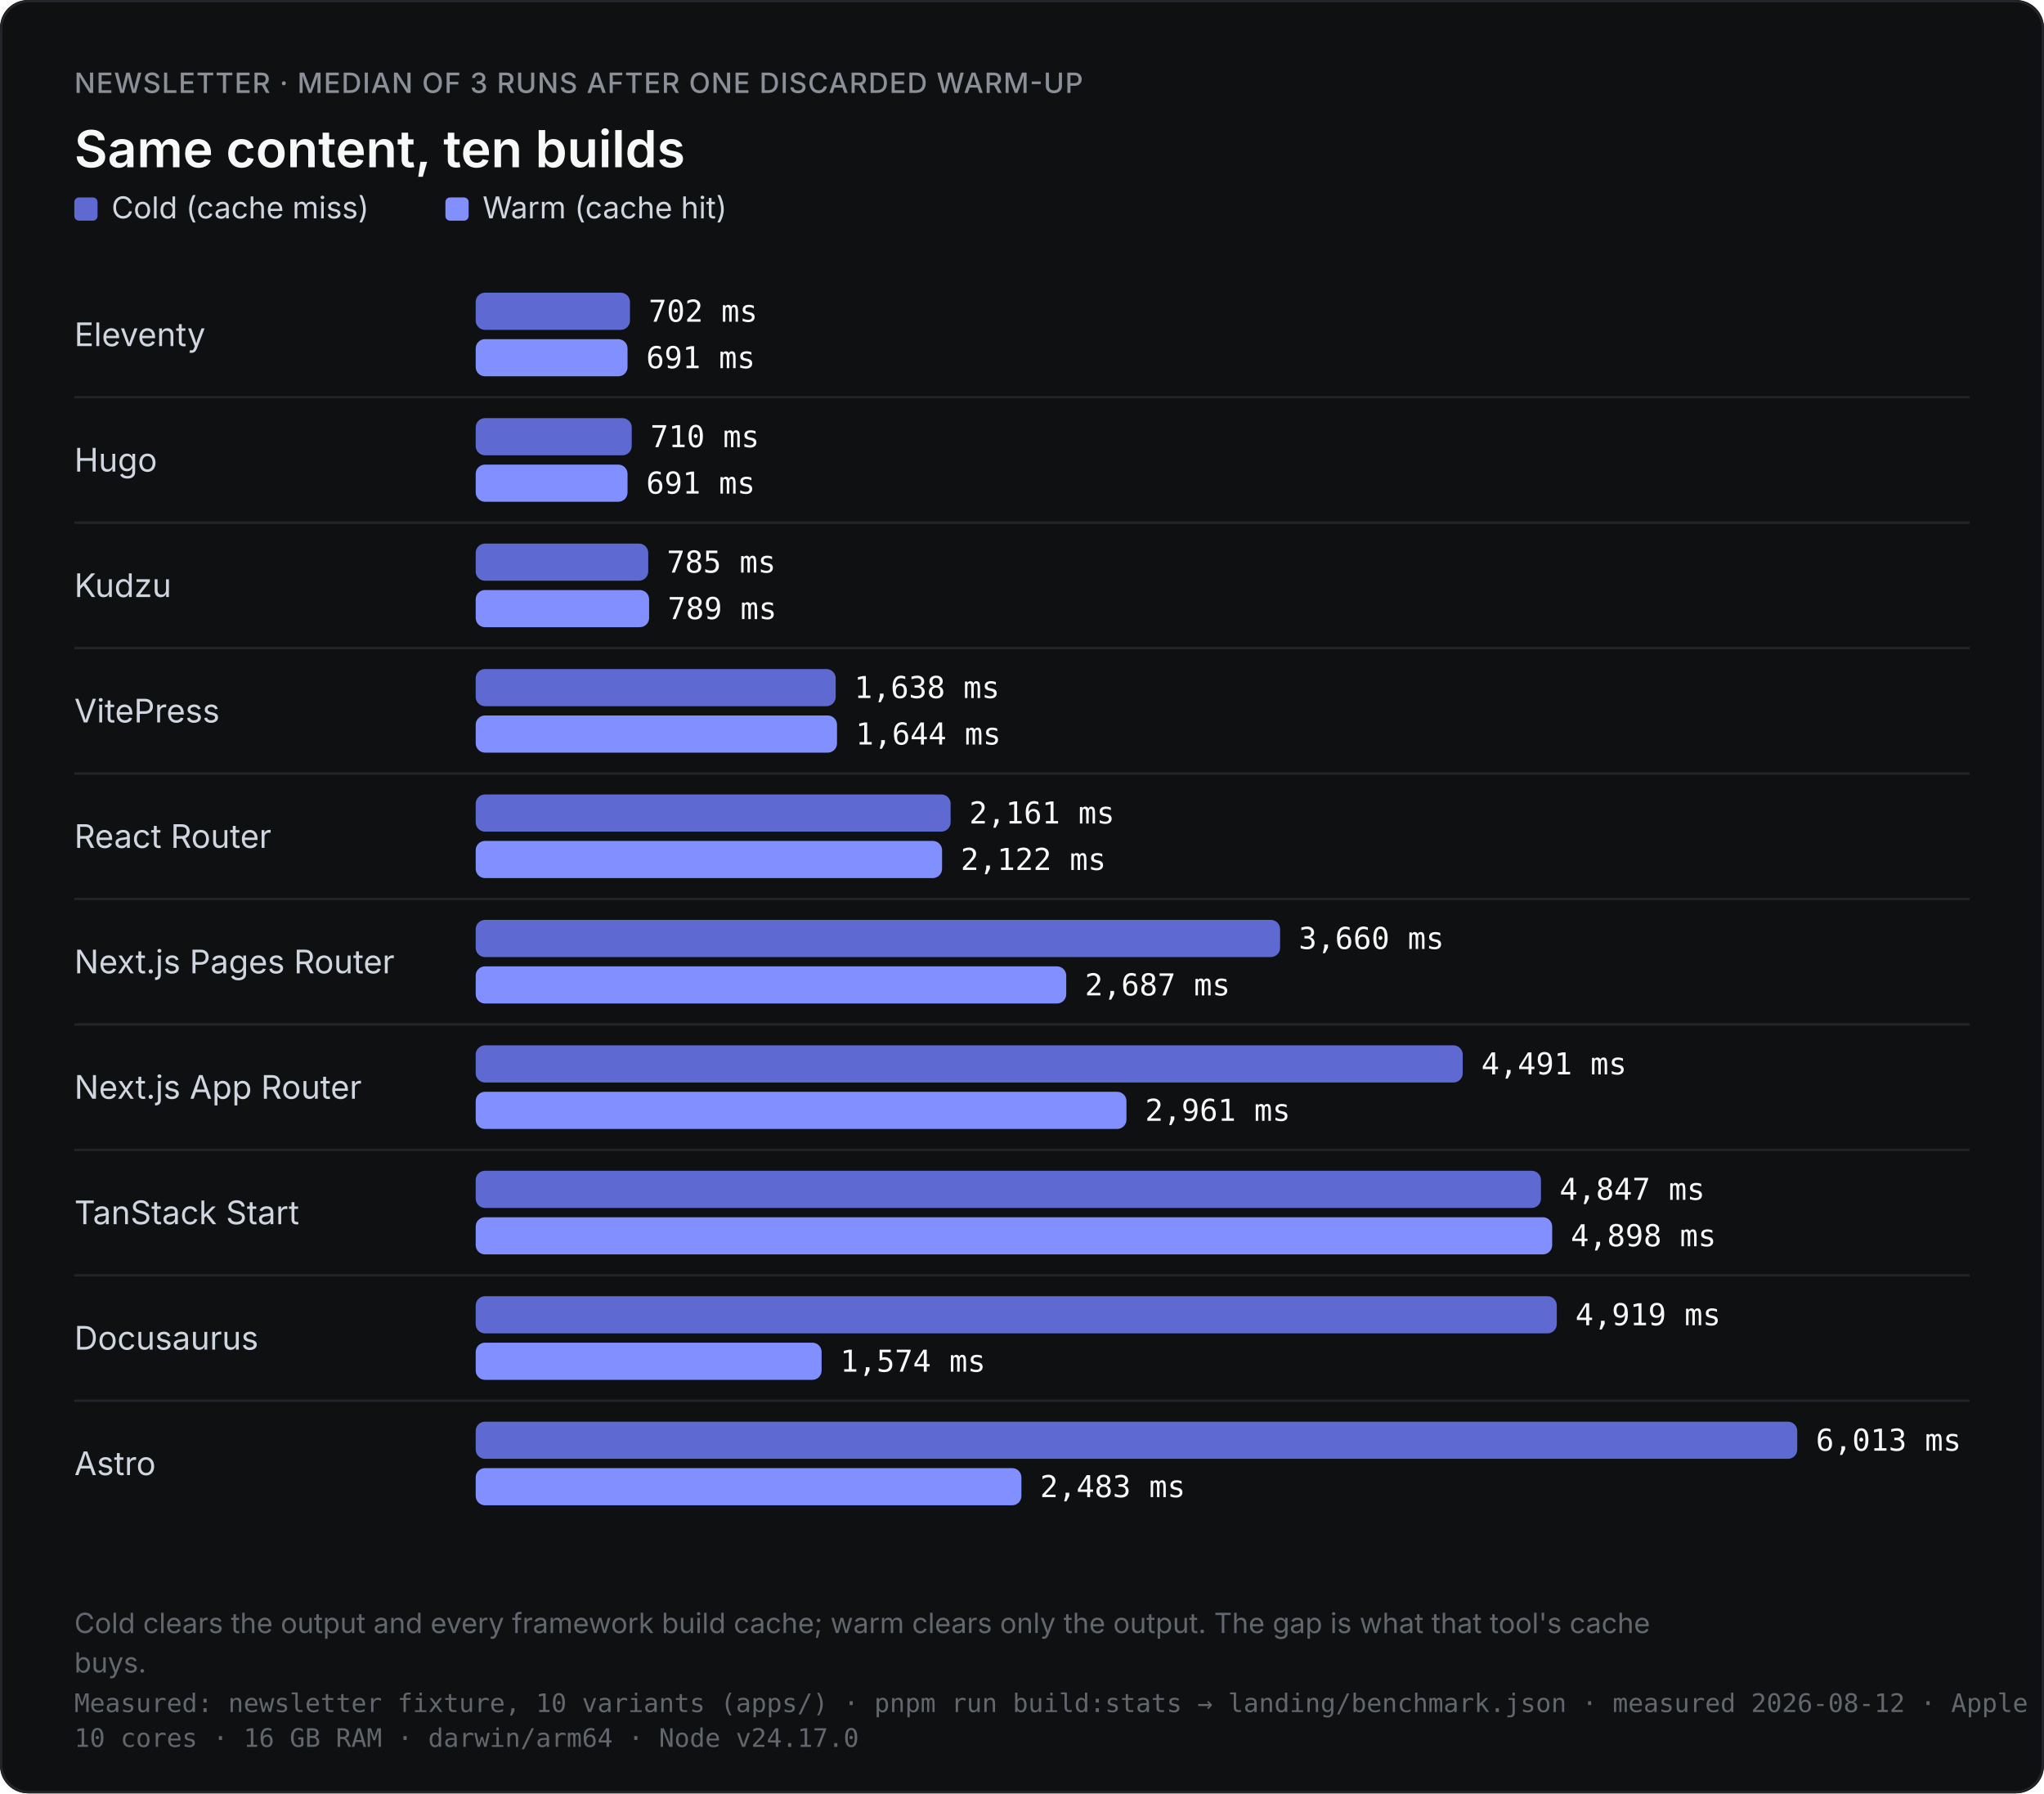
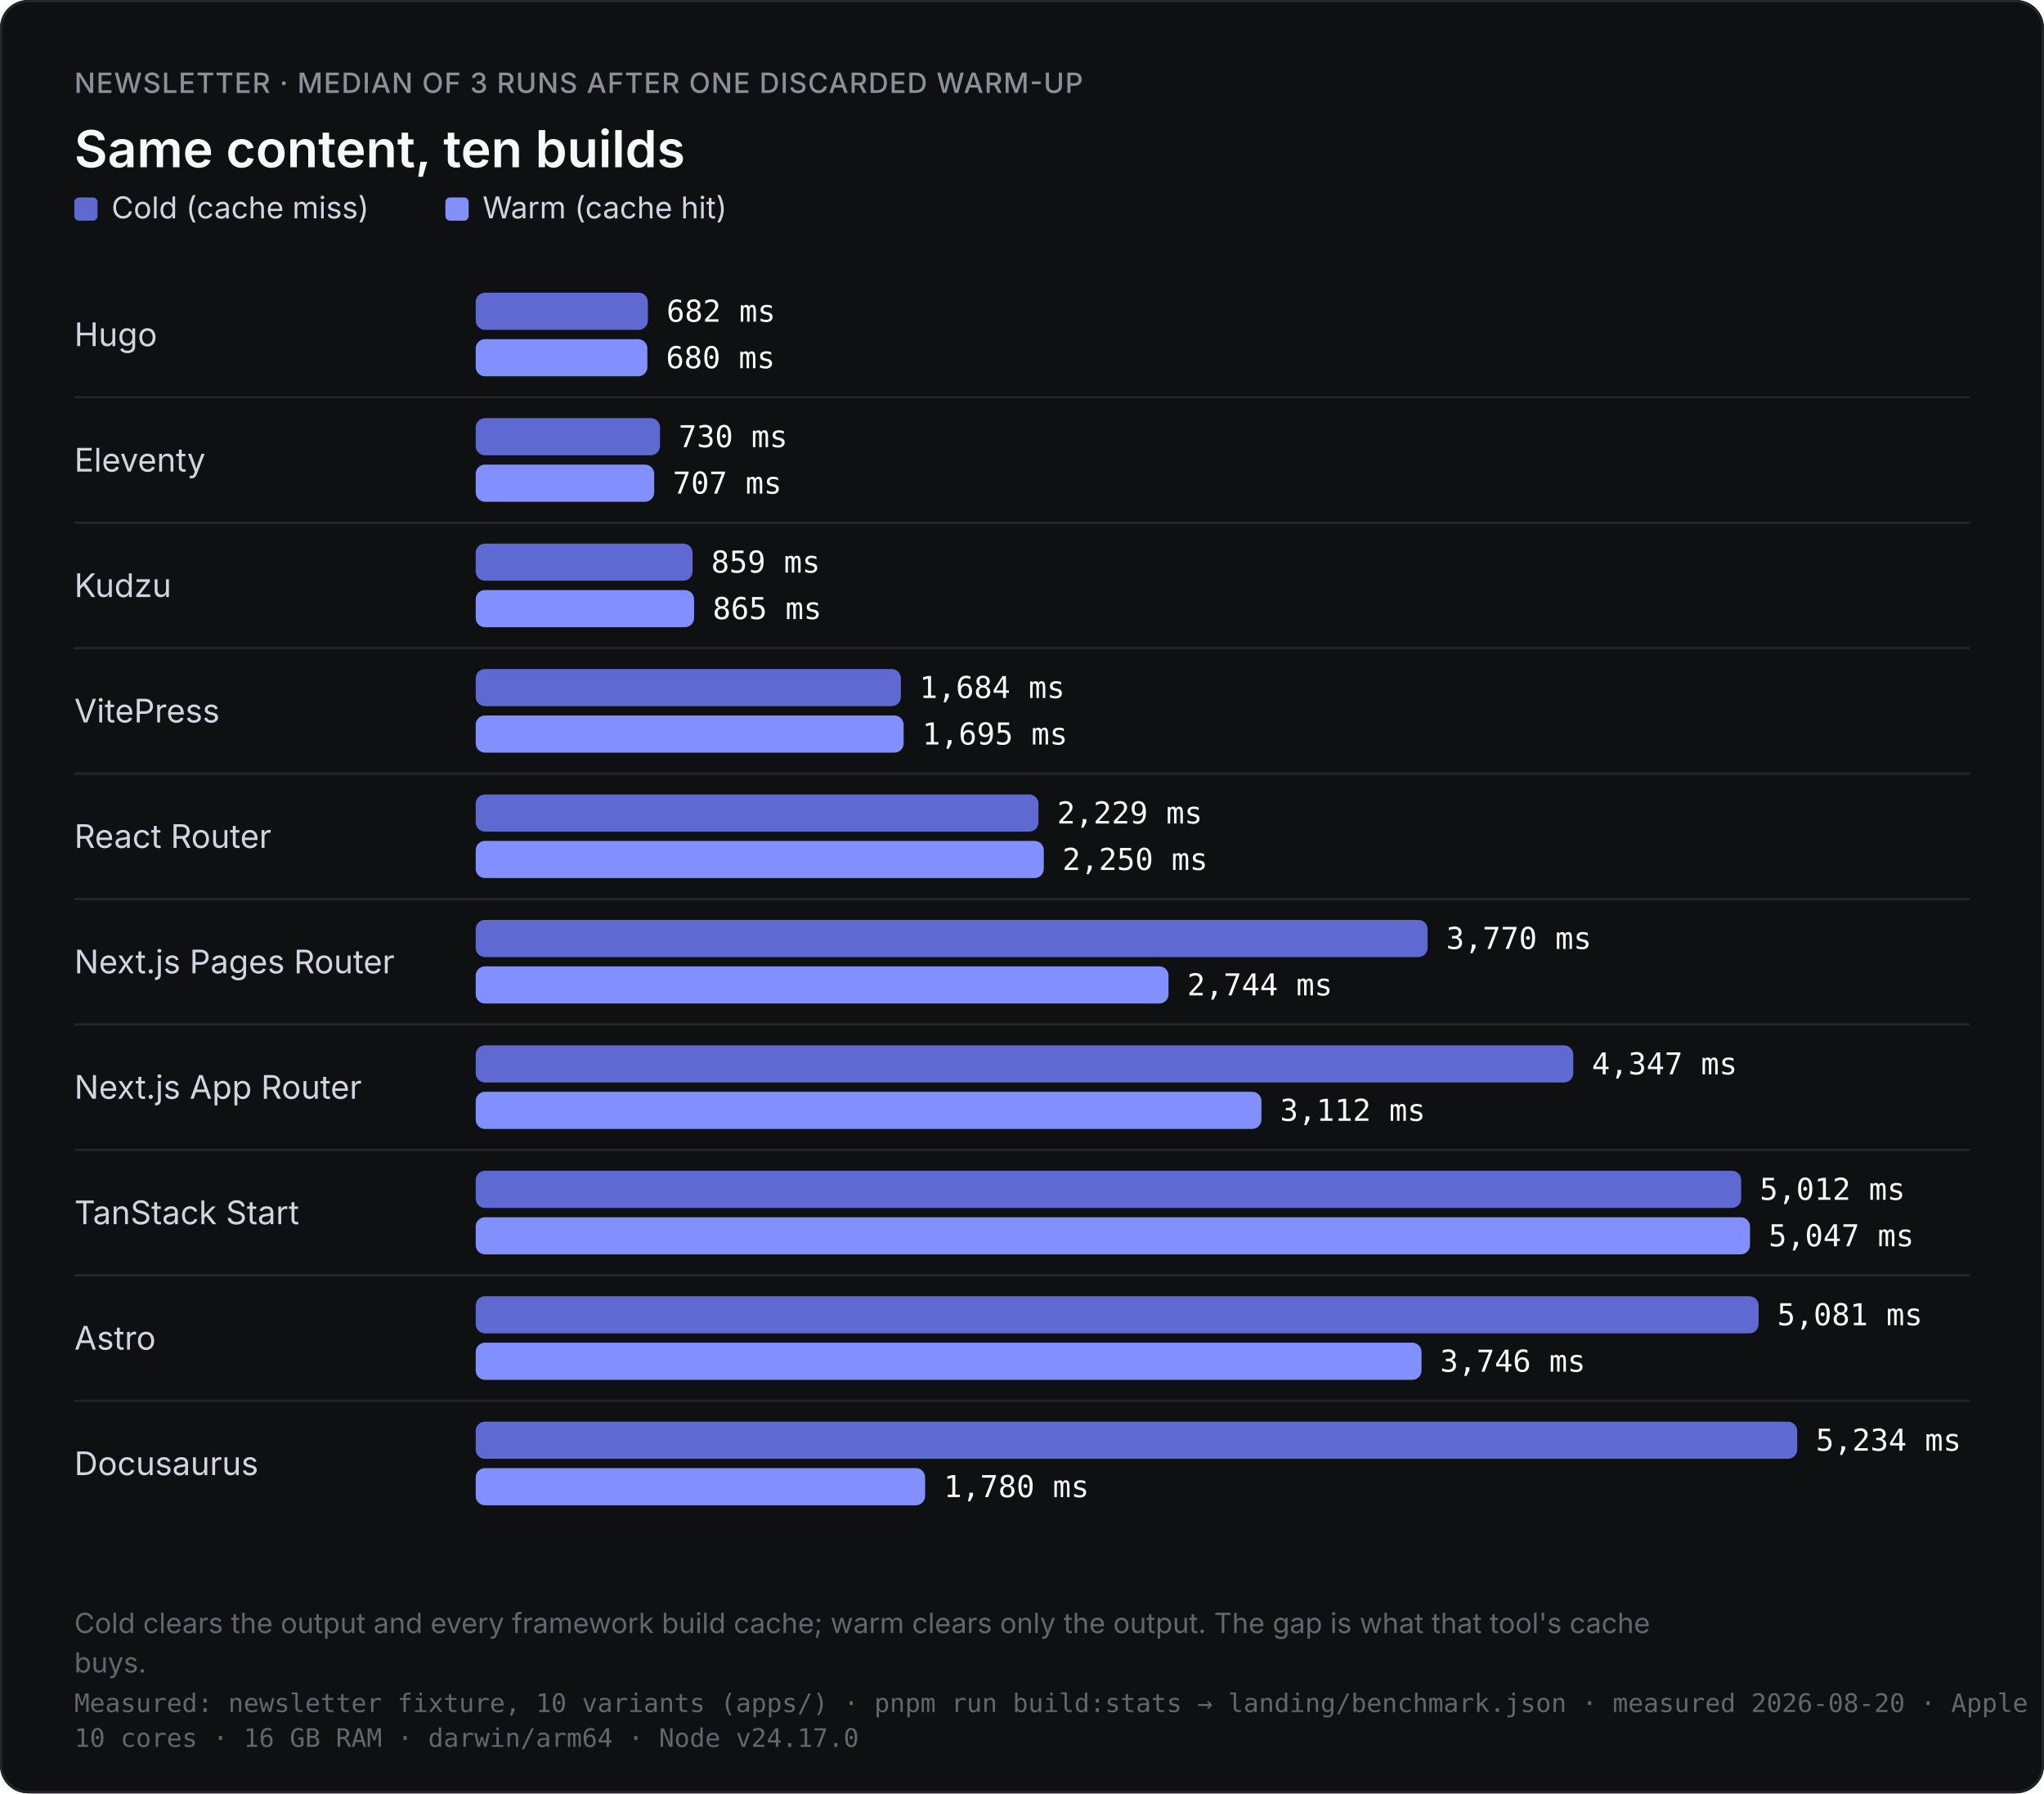
<svg xmlns="http://www.w3.org/2000/svg" width="880" height="772" viewBox="0 0 880 772" role="img" aria-label="Same content, ten builds">
  <rect x="0" y="0" width="880" height="772" rx="12" fill="#010102" />
  <rect x="0.5" y="0.5" width="879" height="771" rx="12" fill="#0f1011" stroke="#23252a" stroke-width="1" />
  <text x="32" y="40" font-family="-apple-system, BlinkMacSystemFont, 'SF Pro Display', 'Segoe UI', Inter, Roboto, sans-serif" font-size="12" font-weight="500" fill="#8a8f98" letter-spacing="0.4">NEWSLETTER · MEDIAN OF 3 RUNS AFTER ONE DISCARDED WARM-UP</text>
  <text x="32" y="72" font-family="-apple-system, BlinkMacSystemFont, 'SF Pro Display', 'Segoe UI', Inter, Roboto, sans-serif" font-size="22" font-weight="600" fill="#f7f8f8">Same content, ten builds</text>
  <rect x="32" y="85" width="10" height="10" rx="2" fill="#5e6ad2" />
  <text x="48" y="94" font-family="-apple-system, BlinkMacSystemFont, 'SF Pro Display', 'Segoe UI', Inter, Roboto, sans-serif" font-size="13" font-weight="400" fill="#d0d6e0">Cold (cache miss)</text>
  <rect x="191.76" y="85" width="10" height="10" rx="2" fill="#828fff" />
  <text x="207.76" y="94" font-family="-apple-system, BlinkMacSystemFont, 'SF Pro Display', 'Segoe UI', Inter, Roboto, sans-serif" font-size="13" font-weight="400" fill="#d0d6e0">Warm (cache hit)</text>
-   <text x="32" y="149" font-family="-apple-system, BlinkMacSystemFont, 'SF Pro Display', 'Segoe UI', Inter, Roboto, sans-serif" font-size="14" font-weight="400" fill="#d0d6e0">Eleventy</text>
-   <rect x="204.8" y="126" width="66.42" height="16" rx="4" fill="#5e6ad2" />
-   <text x="279.224" y="138.5" font-family="ui-monospace, SFMono-Regular, 'SF Mono', Menlo, monospace" font-size="13" font-weight="400" fill="#f7f8f8">702 ms</text>
-   <rect x="204.8" y="146" width="65.38" height="16" rx="4" fill="#828fff" />
-   <text x="278.184" y="158.5" font-family="ui-monospace, SFMono-Regular, 'SF Mono', Menlo, monospace" font-size="13" font-weight="400" fill="#f7f8f8">691 ms</text>
+   <text x="32" y="149" font-family="-apple-system, BlinkMacSystemFont, 'SF Pro Display', 'Segoe UI', Inter, Roboto, sans-serif" font-size="14" font-weight="400" fill="#d0d6e0">Hugo</text>
+   <rect x="204.8" y="126" width="74.14" height="16" rx="4" fill="#5e6ad2" />
+   <text x="286.937" y="138.5" font-family="ui-monospace, SFMono-Regular, 'SF Mono', Menlo, monospace" font-size="13" font-weight="400" fill="#f7f8f8">682 ms</text>
+   <rect x="204.8" y="146" width="73.92" height="16" rx="4" fill="#828fff" />
+   <text x="286.719" y="158.5" font-family="ui-monospace, SFMono-Regular, 'SF Mono', Menlo, monospace" font-size="13" font-weight="400" fill="#f7f8f8">680 ms</text>
  <line x1="32" y1="171" x2="848" y2="171" stroke="#23252a" stroke-width="1" />
-   <text x="32" y="203" font-family="-apple-system, BlinkMacSystemFont, 'SF Pro Display', 'Segoe UI', Inter, Roboto, sans-serif" font-size="14" font-weight="400" fill="#d0d6e0">Hugo</text>
-   <rect x="204.8" y="180" width="67.18" height="16" rx="4" fill="#5e6ad2" />
-   <text x="279.981" y="192.5" font-family="ui-monospace, SFMono-Regular, 'SF Mono', Menlo, monospace" font-size="13" font-weight="400" fill="#f7f8f8">710 ms</text>
-   <rect x="204.8" y="200" width="65.38" height="16" rx="4" fill="#828fff" />
-   <text x="278.184" y="212.5" font-family="ui-monospace, SFMono-Regular, 'SF Mono', Menlo, monospace" font-size="13" font-weight="400" fill="#f7f8f8">691 ms</text>
+   <text x="32" y="203" font-family="-apple-system, BlinkMacSystemFont, 'SF Pro Display', 'Segoe UI', Inter, Roboto, sans-serif" font-size="14" font-weight="400" fill="#d0d6e0">Eleventy</text>
+   <rect x="204.8" y="180" width="79.35" height="16" rx="4" fill="#5e6ad2" />
+   <text x="292.154" y="192.5" font-family="ui-monospace, SFMono-Regular, 'SF Mono', Menlo, monospace" font-size="13" font-weight="400" fill="#f7f8f8">730 ms</text>
+   <rect x="204.8" y="200" width="76.85" height="16" rx="4" fill="#828fff" />
+   <text x="289.654" y="212.5" font-family="ui-monospace, SFMono-Regular, 'SF Mono', Menlo, monospace" font-size="13" font-weight="400" fill="#f7f8f8">707 ms</text>
  <line x1="32" y1="225" x2="848" y2="225" stroke="#23252a" stroke-width="1" />
  <text x="32" y="257" font-family="-apple-system, BlinkMacSystemFont, 'SF Pro Display', 'Segoe UI', Inter, Roboto, sans-serif" font-size="14" font-weight="400" fill="#d0d6e0">Kudzu</text>
-   <rect x="204.8" y="234" width="74.28" height="16" rx="4" fill="#5e6ad2" />
-   <text x="287.078" y="246.5" font-family="ui-monospace, SFMono-Regular, 'SF Mono', Menlo, monospace" font-size="13" font-weight="400" fill="#f7f8f8">785 ms</text>
-   <rect x="204.8" y="254" width="74.66" height="16" rx="4" fill="#828fff" />
-   <text x="287.456" y="266.5" font-family="ui-monospace, SFMono-Regular, 'SF Mono', Menlo, monospace" font-size="13" font-weight="400" fill="#f7f8f8">789 ms</text>
+   <rect x="204.8" y="234" width="93.38" height="16" rx="4" fill="#5e6ad2" />
+   <text x="306.177" y="246.5" font-family="ui-monospace, SFMono-Regular, 'SF Mono', Menlo, monospace" font-size="13" font-weight="400" fill="#f7f8f8">859 ms</text>
+   <rect x="204.8" y="254" width="94.03" height="16" rx="4" fill="#828fff" />
+   <text x="306.829" y="266.5" font-family="ui-monospace, SFMono-Regular, 'SF Mono', Menlo, monospace" font-size="13" font-weight="400" fill="#f7f8f8">865 ms</text>
  <line x1="32" y1="279" x2="848" y2="279" stroke="#23252a" stroke-width="1" />
  <text x="32" y="311" font-family="-apple-system, BlinkMacSystemFont, 'SF Pro Display', 'Segoe UI', Inter, Roboto, sans-serif" font-size="14" font-weight="400" fill="#d0d6e0">VitePress</text>
-   <rect x="204.8" y="288" width="154.99" height="16" rx="4" fill="#5e6ad2" />
-   <text x="367.79" y="300.5" font-family="ui-monospace, SFMono-Regular, 'SF Mono', Menlo, monospace" font-size="13" font-weight="400" fill="#f7f8f8">1,638 ms</text>
-   <rect x="204.8" y="308" width="155.56" height="16" rx="4" fill="#828fff" />
-   <text x="368.358" y="320.5" font-family="ui-monospace, SFMono-Regular, 'SF Mono', Menlo, monospace" font-size="13" font-weight="400" fill="#f7f8f8">1,644 ms</text>
+   <rect x="204.8" y="288" width="183.06" height="16" rx="4" fill="#5e6ad2" />
+   <text x="395.859" y="300.5" font-family="ui-monospace, SFMono-Regular, 'SF Mono', Menlo, monospace" font-size="13" font-weight="400" fill="#f7f8f8">1,684 ms</text>
+   <rect x="204.8" y="308" width="184.25" height="16" rx="4" fill="#828fff" />
+   <text x="397.054" y="320.5" font-family="ui-monospace, SFMono-Regular, 'SF Mono', Menlo, monospace" font-size="13" font-weight="400" fill="#f7f8f8">1,695 ms</text>
  <line x1="32" y1="333" x2="848" y2="333" stroke="#23252a" stroke-width="1" />
  <text x="32" y="365" font-family="-apple-system, BlinkMacSystemFont, 'SF Pro Display', 'Segoe UI', Inter, Roboto, sans-serif" font-size="14" font-weight="400" fill="#d0d6e0">React Router</text>
-   <rect x="204.8" y="342" width="204.48" height="16" rx="4" fill="#5e6ad2" />
-   <text x="417.277" y="354.5" font-family="ui-monospace, SFMono-Regular, 'SF Mono', Menlo, monospace" font-size="13" font-weight="400" fill="#f7f8f8">2,161 ms</text>
-   <rect x="204.8" y="362" width="200.79" height="16" rx="4" fill="#828fff" />
-   <text x="413.587" y="374.5" font-family="ui-monospace, SFMono-Regular, 'SF Mono', Menlo, monospace" font-size="13" font-weight="400" fill="#f7f8f8">2,122 ms</text>
+   <rect x="204.8" y="342" width="242.3" height="16" rx="4" fill="#5e6ad2" />
+   <text x="455.103" y="354.5" font-family="ui-monospace, SFMono-Regular, 'SF Mono', Menlo, monospace" font-size="13" font-weight="400" fill="#f7f8f8">2,229 ms</text>
+   <rect x="204.8" y="362" width="244.59" height="16" rx="4" fill="#828fff" />
+   <text x="457.385" y="374.5" font-family="ui-monospace, SFMono-Regular, 'SF Mono', Menlo, monospace" font-size="13" font-weight="400" fill="#f7f8f8">2,250 ms</text>
  <line x1="32" y1="387" x2="848" y2="387" stroke="#23252a" stroke-width="1" />
  <text x="32" y="419" font-family="-apple-system, BlinkMacSystemFont, 'SF Pro Display', 'Segoe UI', Inter, Roboto, sans-serif" font-size="14" font-weight="400" fill="#d0d6e0">Next.js Pages Router</text>
-   <rect x="204.8" y="396" width="346.32" height="16" rx="4" fill="#5e6ad2" />
-   <text x="559.115" y="408.5" font-family="ui-monospace, SFMono-Regular, 'SF Mono', Menlo, monospace" font-size="13" font-weight="400" fill="#f7f8f8">3,660 ms</text>
-   <rect x="204.8" y="416" width="254.25" height="16" rx="4" fill="#828fff" />
-   <text x="467.048" y="428.5" font-family="ui-monospace, SFMono-Regular, 'SF Mono', Menlo, monospace" font-size="13" font-weight="400" fill="#f7f8f8">2,687 ms</text>
+   <rect x="204.8" y="396" width="409.82" height="16" rx="4" fill="#5e6ad2" />
+   <text x="622.616" y="408.5" font-family="ui-monospace, SFMono-Regular, 'SF Mono', Menlo, monospace" font-size="13" font-weight="400" fill="#f7f8f8">3,770 ms</text>
+   <rect x="204.8" y="416" width="298.29" height="16" rx="4" fill="#828fff" />
+   <text x="511.085" y="428.5" font-family="ui-monospace, SFMono-Regular, 'SF Mono', Menlo, monospace" font-size="13" font-weight="400" fill="#f7f8f8">2,744 ms</text>
  <line x1="32" y1="441" x2="848" y2="441" stroke="#23252a" stroke-width="1" />
  <text x="32" y="473" font-family="-apple-system, BlinkMacSystemFont, 'SF Pro Display', 'Segoe UI', Inter, Roboto, sans-serif" font-size="14" font-weight="400" fill="#d0d6e0">Next.js App Router</text>
-   <rect x="204.8" y="450" width="424.95" height="16" rx="4" fill="#5e6ad2" />
-   <text x="637.746" y="462.5" font-family="ui-monospace, SFMono-Regular, 'SF Mono', Menlo, monospace" font-size="13" font-weight="400" fill="#f7f8f8">4,491 ms</text>
-   <rect x="204.8" y="470" width="280.17" height="16" rx="4" fill="#828fff" />
-   <text x="492.975" y="482.5" font-family="ui-monospace, SFMono-Regular, 'SF Mono', Menlo, monospace" font-size="13" font-weight="400" fill="#f7f8f8">2,961 ms</text>
+   <rect x="204.8" y="450" width="472.54" height="16" rx="4" fill="#5e6ad2" />
+   <text x="685.339" y="462.5" font-family="ui-monospace, SFMono-Regular, 'SF Mono', Menlo, monospace" font-size="13" font-weight="400" fill="#f7f8f8">4,347 ms</text>
+   <rect x="204.8" y="470" width="338.29" height="16" rx="4" fill="#828fff" />
+   <text x="551.089" y="482.5" font-family="ui-monospace, SFMono-Regular, 'SF Mono', Menlo, monospace" font-size="13" font-weight="400" fill="#f7f8f8">3,112 ms</text>
  <line x1="32" y1="495" x2="848" y2="495" stroke="#23252a" stroke-width="1" />
  <text x="32" y="527" font-family="-apple-system, BlinkMacSystemFont, 'SF Pro Display', 'Segoe UI', Inter, Roboto, sans-serif" font-size="14" font-weight="400" fill="#d0d6e0">TanStack Start</text>
-   <rect x="204.8" y="504" width="458.63" height="16" rx="4" fill="#5e6ad2" />
-   <text x="671.431" y="516.5" font-family="ui-monospace, SFMono-Regular, 'SF Mono', Menlo, monospace" font-size="13" font-weight="400" fill="#f7f8f8">4,847 ms</text>
-   <rect x="204.8" y="524" width="463.46" height="16" rx="4" fill="#828fff" />
-   <text x="676.257" y="536.5" font-family="ui-monospace, SFMono-Regular, 'SF Mono', Menlo, monospace" font-size="13" font-weight="400" fill="#f7f8f8">4,898 ms</text>
+   <rect x="204.8" y="504" width="544.83" height="16" rx="4" fill="#5e6ad2" />
+   <text x="757.628" y="516.5" font-family="ui-monospace, SFMono-Regular, 'SF Mono', Menlo, monospace" font-size="13" font-weight="400" fill="#f7f8f8">5,012 ms</text>
+   <rect x="204.8" y="524" width="548.63" height="16" rx="4" fill="#828fff" />
+   <text x="761.432" y="536.5" font-family="ui-monospace, SFMono-Regular, 'SF Mono', Menlo, monospace" font-size="13" font-weight="400" fill="#f7f8f8">5,047 ms</text>
  <line x1="32" y1="549" x2="848" y2="549" stroke="#23252a" stroke-width="1" />
-   <text x="32" y="581" font-family="-apple-system, BlinkMacSystemFont, 'SF Pro Display', 'Segoe UI', Inter, Roboto, sans-serif" font-size="14" font-weight="400" fill="#d0d6e0">Docusaurus</text>
-   <rect x="204.8" y="558" width="465.44" height="16" rx="4" fill="#5e6ad2" />
-   <text x="678.244" y="570.5" font-family="ui-monospace, SFMono-Regular, 'SF Mono', Menlo, monospace" font-size="13" font-weight="400" fill="#f7f8f8">4,919 ms</text>
-   <rect x="204.8" y="578" width="148.93" height="16" rx="4" fill="#828fff" />
-   <text x="361.734" y="590.5" font-family="ui-monospace, SFMono-Regular, 'SF Mono', Menlo, monospace" font-size="13" font-weight="400" fill="#f7f8f8">1,574 ms</text>
+   <text x="32" y="581" font-family="-apple-system, BlinkMacSystemFont, 'SF Pro Display', 'Segoe UI', Inter, Roboto, sans-serif" font-size="14" font-weight="400" fill="#d0d6e0">Astro</text>
+   <rect x="204.8" y="558" width="552.33" height="16" rx="4" fill="#5e6ad2" />
+   <text x="765.128" y="570.5" font-family="ui-monospace, SFMono-Regular, 'SF Mono', Menlo, monospace" font-size="13" font-weight="400" fill="#f7f8f8">5,081 ms</text>
+   <rect x="204.8" y="578" width="407.21" height="16" rx="4" fill="#828fff" />
+   <text x="620.008" y="590.5" font-family="ui-monospace, SFMono-Regular, 'SF Mono', Menlo, monospace" font-size="13" font-weight="400" fill="#f7f8f8">3,746 ms</text>
  <line x1="32" y1="603" x2="848" y2="603" stroke="#23252a" stroke-width="1" />
-   <text x="32" y="635" font-family="-apple-system, BlinkMacSystemFont, 'SF Pro Display', 'Segoe UI', Inter, Roboto, sans-serif" font-size="14" font-weight="400" fill="#d0d6e0">Astro</text>
+   <text x="32" y="635" font-family="-apple-system, BlinkMacSystemFont, 'SF Pro Display', 'Segoe UI', Inter, Roboto, sans-serif" font-size="14" font-weight="400" fill="#d0d6e0">Docusaurus</text>
  <rect x="204.8" y="612" width="568.96" height="16" rx="4" fill="#5e6ad2" />
-   <text x="781.76" y="624.5" font-family="ui-monospace, SFMono-Regular, 'SF Mono', Menlo, monospace" font-size="13" font-weight="400" fill="#f7f8f8">6,013 ms</text>
-   <rect x="204.8" y="632" width="234.95" height="16" rx="4" fill="#828fff" />
-   <text x="447.746" y="644.5" font-family="ui-monospace, SFMono-Regular, 'SF Mono', Menlo, monospace" font-size="13" font-weight="400" fill="#f7f8f8">2,483 ms</text>
-   <text x="32" y="737" font-family="ui-monospace, SFMono-Regular, 'SF Mono', Menlo, monospace" font-size="11" font-weight="400" fill="#62666d">Measured: newsletter fixture, 10 variants (apps/) · pnpm run build:stats → landing/benchmark.json · measured 2026-08-12 · Apple M4 ·</text>
+   <text x="781.76" y="624.5" font-family="ui-monospace, SFMono-Regular, 'SF Mono', Menlo, monospace" font-size="13" font-weight="400" fill="#f7f8f8">5,234 ms</text>
+   <rect x="204.8" y="632" width="193.49" height="16" rx="4" fill="#828fff" />
+   <text x="406.294" y="644.5" font-family="ui-monospace, SFMono-Regular, 'SF Mono', Menlo, monospace" font-size="13" font-weight="400" fill="#f7f8f8">1,780 ms</text>
+   <text x="32" y="737" font-family="ui-monospace, SFMono-Regular, 'SF Mono', Menlo, monospace" font-size="11" font-weight="400" fill="#62666d">Measured: newsletter fixture, 10 variants (apps/) · pnpm run build:stats → landing/benchmark.json · measured 2026-08-20 · Apple M4 ·</text>
  <text x="32" y="752" font-family="ui-monospace, SFMono-Regular, 'SF Mono', Menlo, monospace" font-size="11" font-weight="400" fill="#62666d">10 cores · 16 GB RAM · darwin/arm64 · Node v24.17.0</text>
  <text x="32" y="703" font-family="-apple-system, BlinkMacSystemFont, 'SF Pro Display', 'Segoe UI', Inter, Roboto, sans-serif" font-size="12" font-weight="400" fill="#62666d">Cold clears the output and every framework build cache; warm clears only the output. The gap is what that tool's cache</text>
  <text x="32" y="720" font-family="-apple-system, BlinkMacSystemFont, 'SF Pro Display', 'Segoe UI', Inter, Roboto, sans-serif" font-size="12" font-weight="400" fill="#62666d">buys.</text>
</svg>
